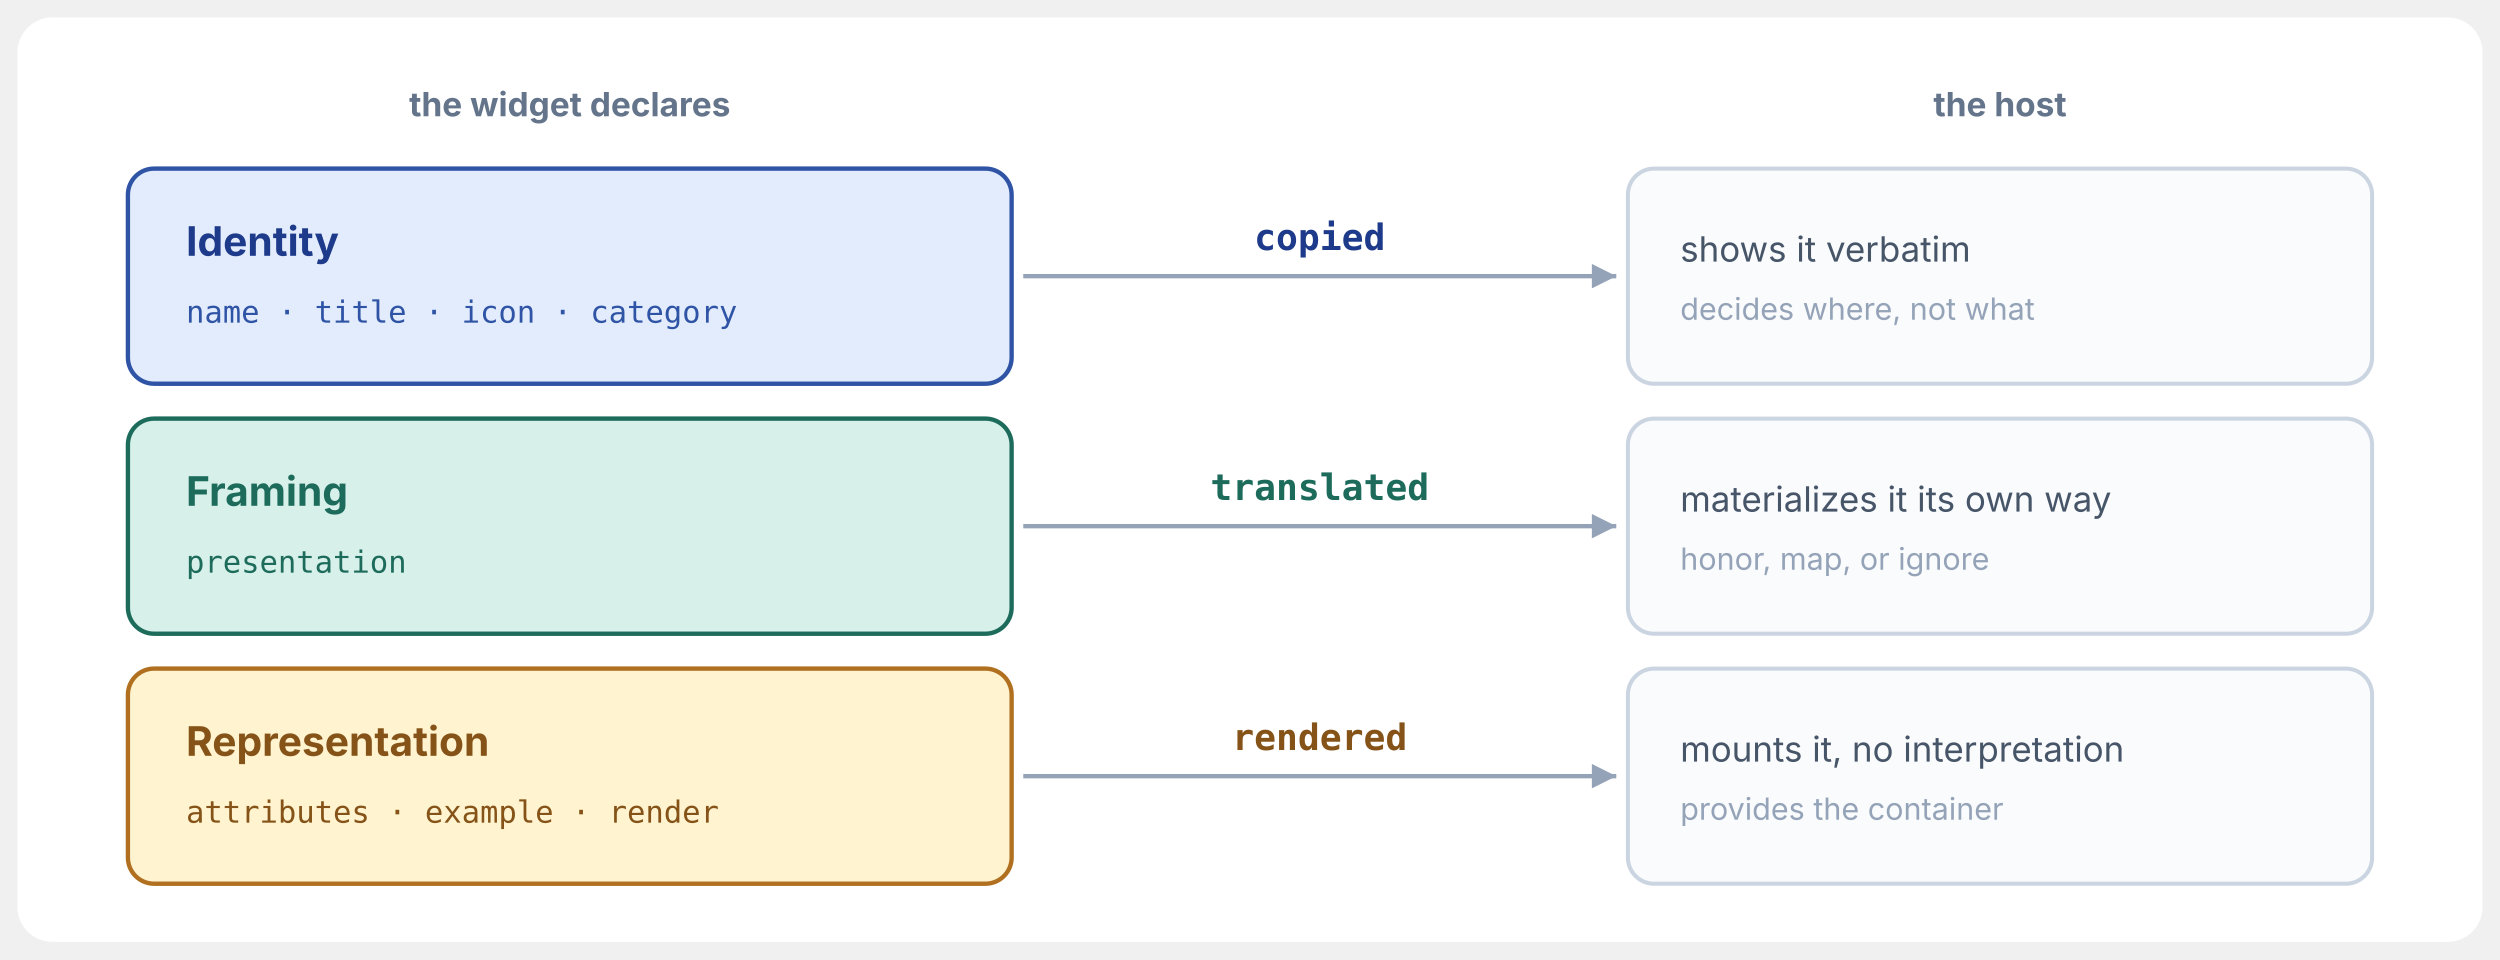
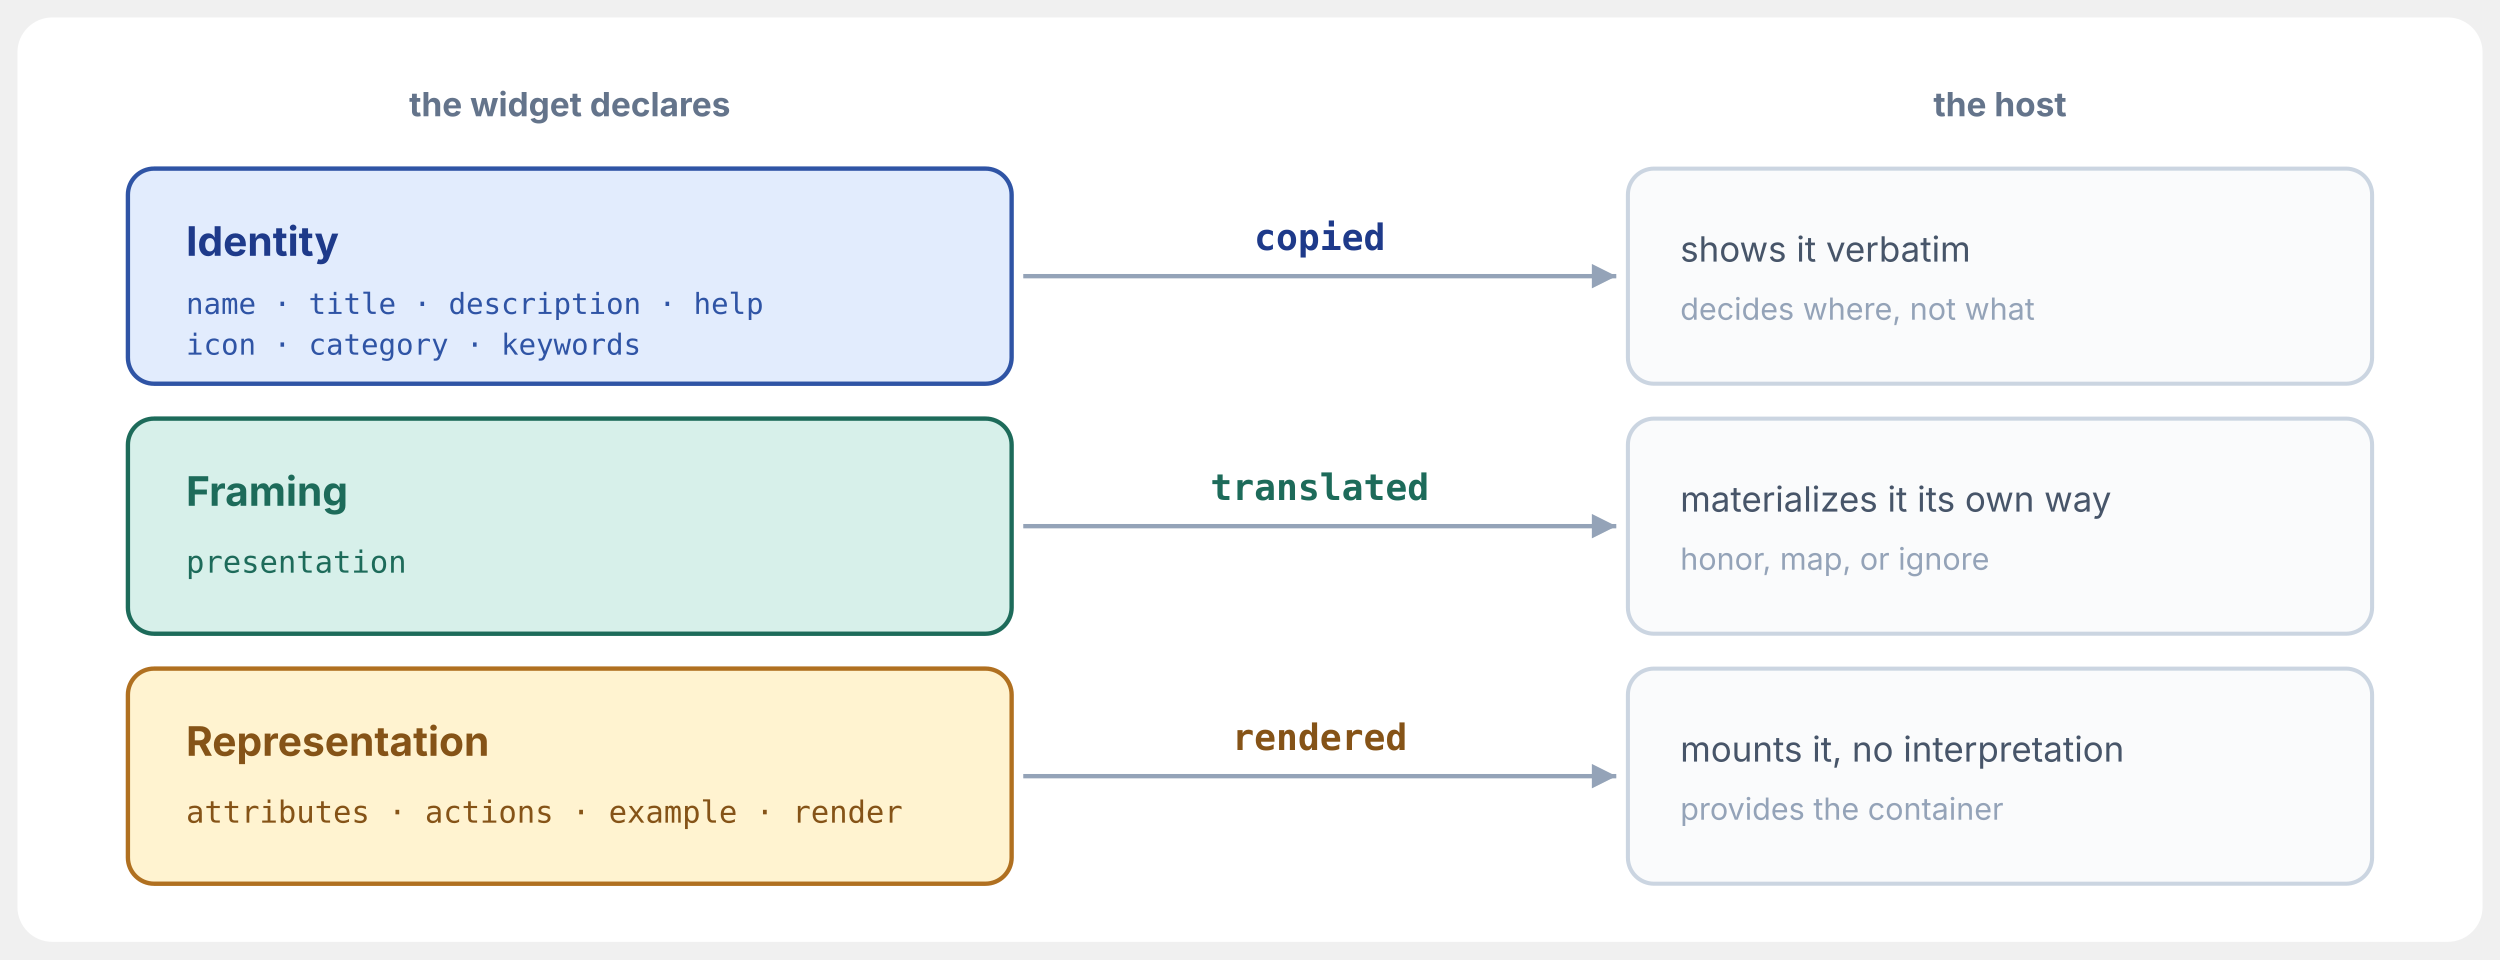
<svg xmlns="http://www.w3.org/2000/svg" viewBox="0 0 860 330" role="img" aria-label="The three layers a widget declares and how the host treats each: identity is copied and shown verbatim, framing is translated and materialized the host's own way, representation is rendered and mounted without interpretation.">
  <defs>
    <marker id="arrow" viewBox="0 0 10 10" refX="8" refY="5" markerWidth="7" markerHeight="7" orient="auto-start-reverse">
      <path d="M 0 1 L 8 5 L 0 9 z" fill="#94a3b8" />
    </marker>
  </defs>
  <rect x="6" y="6" width="848" height="318" rx="12" fill="#ffffff" />
  <text x="196" y="40" text-anchor="middle" font-family="-apple-system, system-ui, sans-serif" font-size="11.5" font-weight="700" fill="#64748b">the widget declares</text>
  <text x="688" y="40" text-anchor="middle" font-family="-apple-system, system-ui, sans-serif" font-size="11.5" font-weight="700" fill="#64748b">the host</text>
  <rect x="44" y="58" width="304" height="74" rx="9" fill="#e2ecfd" stroke="#2f54a5" stroke-width="1.5" />
  <text x="64" y="88" font-family="-apple-system, system-ui, sans-serif" font-size="14" font-weight="700" fill="#1e3a8a">Identity</text>
-   <text x="64" y="111" font-family="ui-monospace, SFMono-Regular, monospace" font-size="10.5" fill="#2f54a5">name · title · icon · category</text>
+   <text x="64" y="108" font-family="ui-monospace, SFMono-Regular, monospace" font-size="10" fill="#2f54a5">name · title · description · help</text>
+   <text x="64" y="122" font-family="ui-monospace, SFMono-Regular, monospace" font-size="10" fill="#2f54a5">icon · category · keywords</text>
  <line x1="352" y1="95" x2="556" y2="95" stroke="#94a3b8" stroke-width="1.5" marker-end="url(#arrow)" />
  <text x="454" y="86" text-anchor="middle" font-family="ui-monospace, monospace" font-size="12.5" font-weight="700" fill="#1e3a8a">copied</text>
  <rect x="560" y="58" width="256" height="74" rx="9" fill="#fafbfc" stroke="#cbd5e1" stroke-width="1.4" />
  <text x="578" y="90" font-family="-apple-system, system-ui, sans-serif" font-size="12" fill="#475569">shows it verbatim</text>
  <text x="578" y="110" font-family="-apple-system, system-ui, sans-serif" font-size="10.5" fill="#94a3b8">decides where, not what</text>
  <rect x="44" y="144" width="304" height="74" rx="9" fill="#d7f0ea" stroke="#1d6b5a" stroke-width="1.5" />
  <text x="64" y="174" font-family="-apple-system, system-ui, sans-serif" font-size="14" font-weight="700" fill="#1d6b5a">Framing</text>
  <text x="64" y="197" font-family="ui-monospace, SFMono-Regular, monospace" font-size="10.5" fill="#1d6b5a">presentation</text>
  <line x1="352" y1="181" x2="556" y2="181" stroke="#94a3b8" stroke-width="1.5" marker-end="url(#arrow)" />
  <text x="454" y="172" text-anchor="middle" font-family="ui-monospace, monospace" font-size="12.5" font-weight="700" fill="#1d6b5a">translated</text>
  <rect x="560" y="144" width="256" height="74" rx="9" fill="#fafbfc" stroke="#cbd5e1" stroke-width="1.4" />
  <text x="578" y="176" font-family="-apple-system, system-ui, sans-serif" font-size="12" fill="#475569">materializes it its own way</text>
  <text x="578" y="196" font-family="-apple-system, system-ui, sans-serif" font-size="10.5" fill="#94a3b8">honor, map, or ignore</text>
  <rect x="44" y="230" width="304" height="74" rx="9" fill="#fff3d0" stroke="#b07020" stroke-width="1.5" />
  <text x="64" y="260" font-family="-apple-system, system-ui, sans-serif" font-size="14" font-weight="700" fill="#855317">Representation</text>
-   <text x="64" y="283" font-family="ui-monospace, SFMono-Regular, monospace" font-size="10.5" fill="#855317">attributes · example · render</text>
+   <text x="64" y="283" font-family="ui-monospace, SFMono-Regular, monospace" font-size="10.5" fill="#855317">attributes · actions · example · render</text>
  <line x1="352" y1="267" x2="556" y2="267" stroke="#94a3b8" stroke-width="1.5" marker-end="url(#arrow)" />
  <text x="454" y="258" text-anchor="middle" font-family="ui-monospace, monospace" font-size="12.5" font-weight="700" fill="#855317">rendered</text>
  <rect x="560" y="230" width="256" height="74" rx="9" fill="#fafbfc" stroke="#cbd5e1" stroke-width="1.4" />
  <text x="578" y="262" font-family="-apple-system, system-ui, sans-serif" font-size="12" fill="#475569">mounts it, no interpretation</text>
  <text x="578" y="282" font-family="-apple-system, system-ui, sans-serif" font-size="10.5" fill="#94a3b8">provides the container</text>
</svg>
